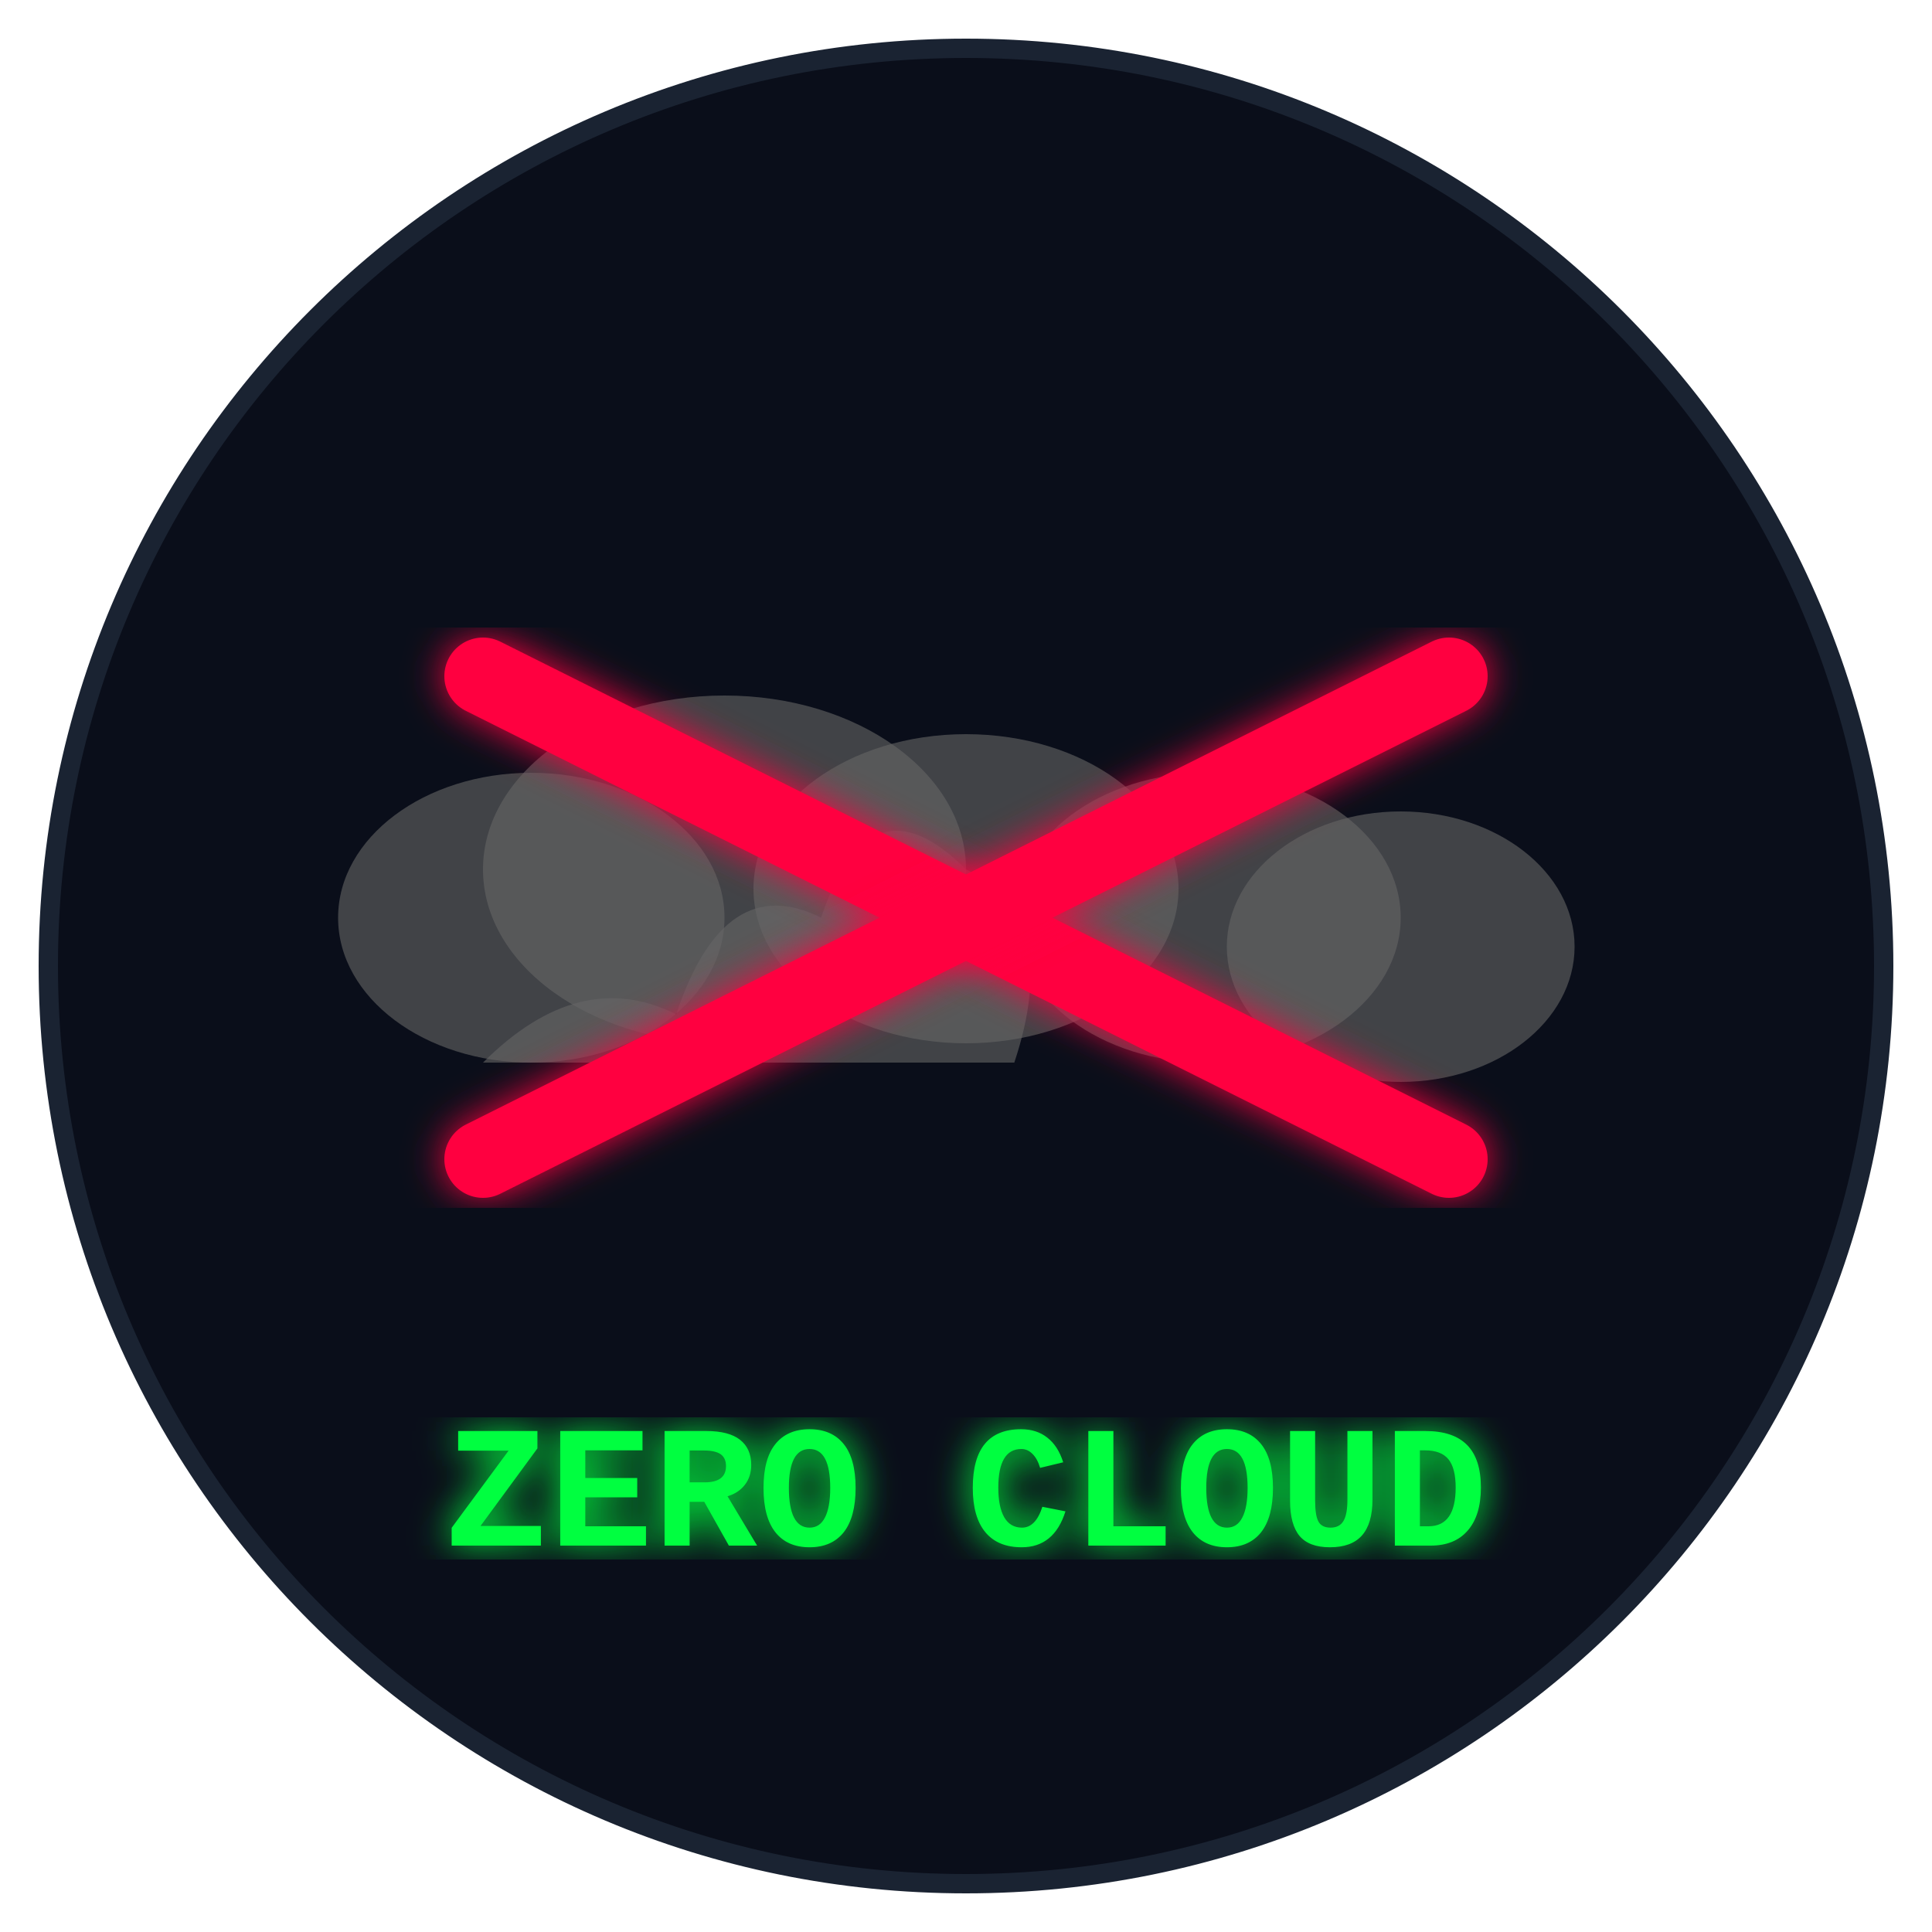
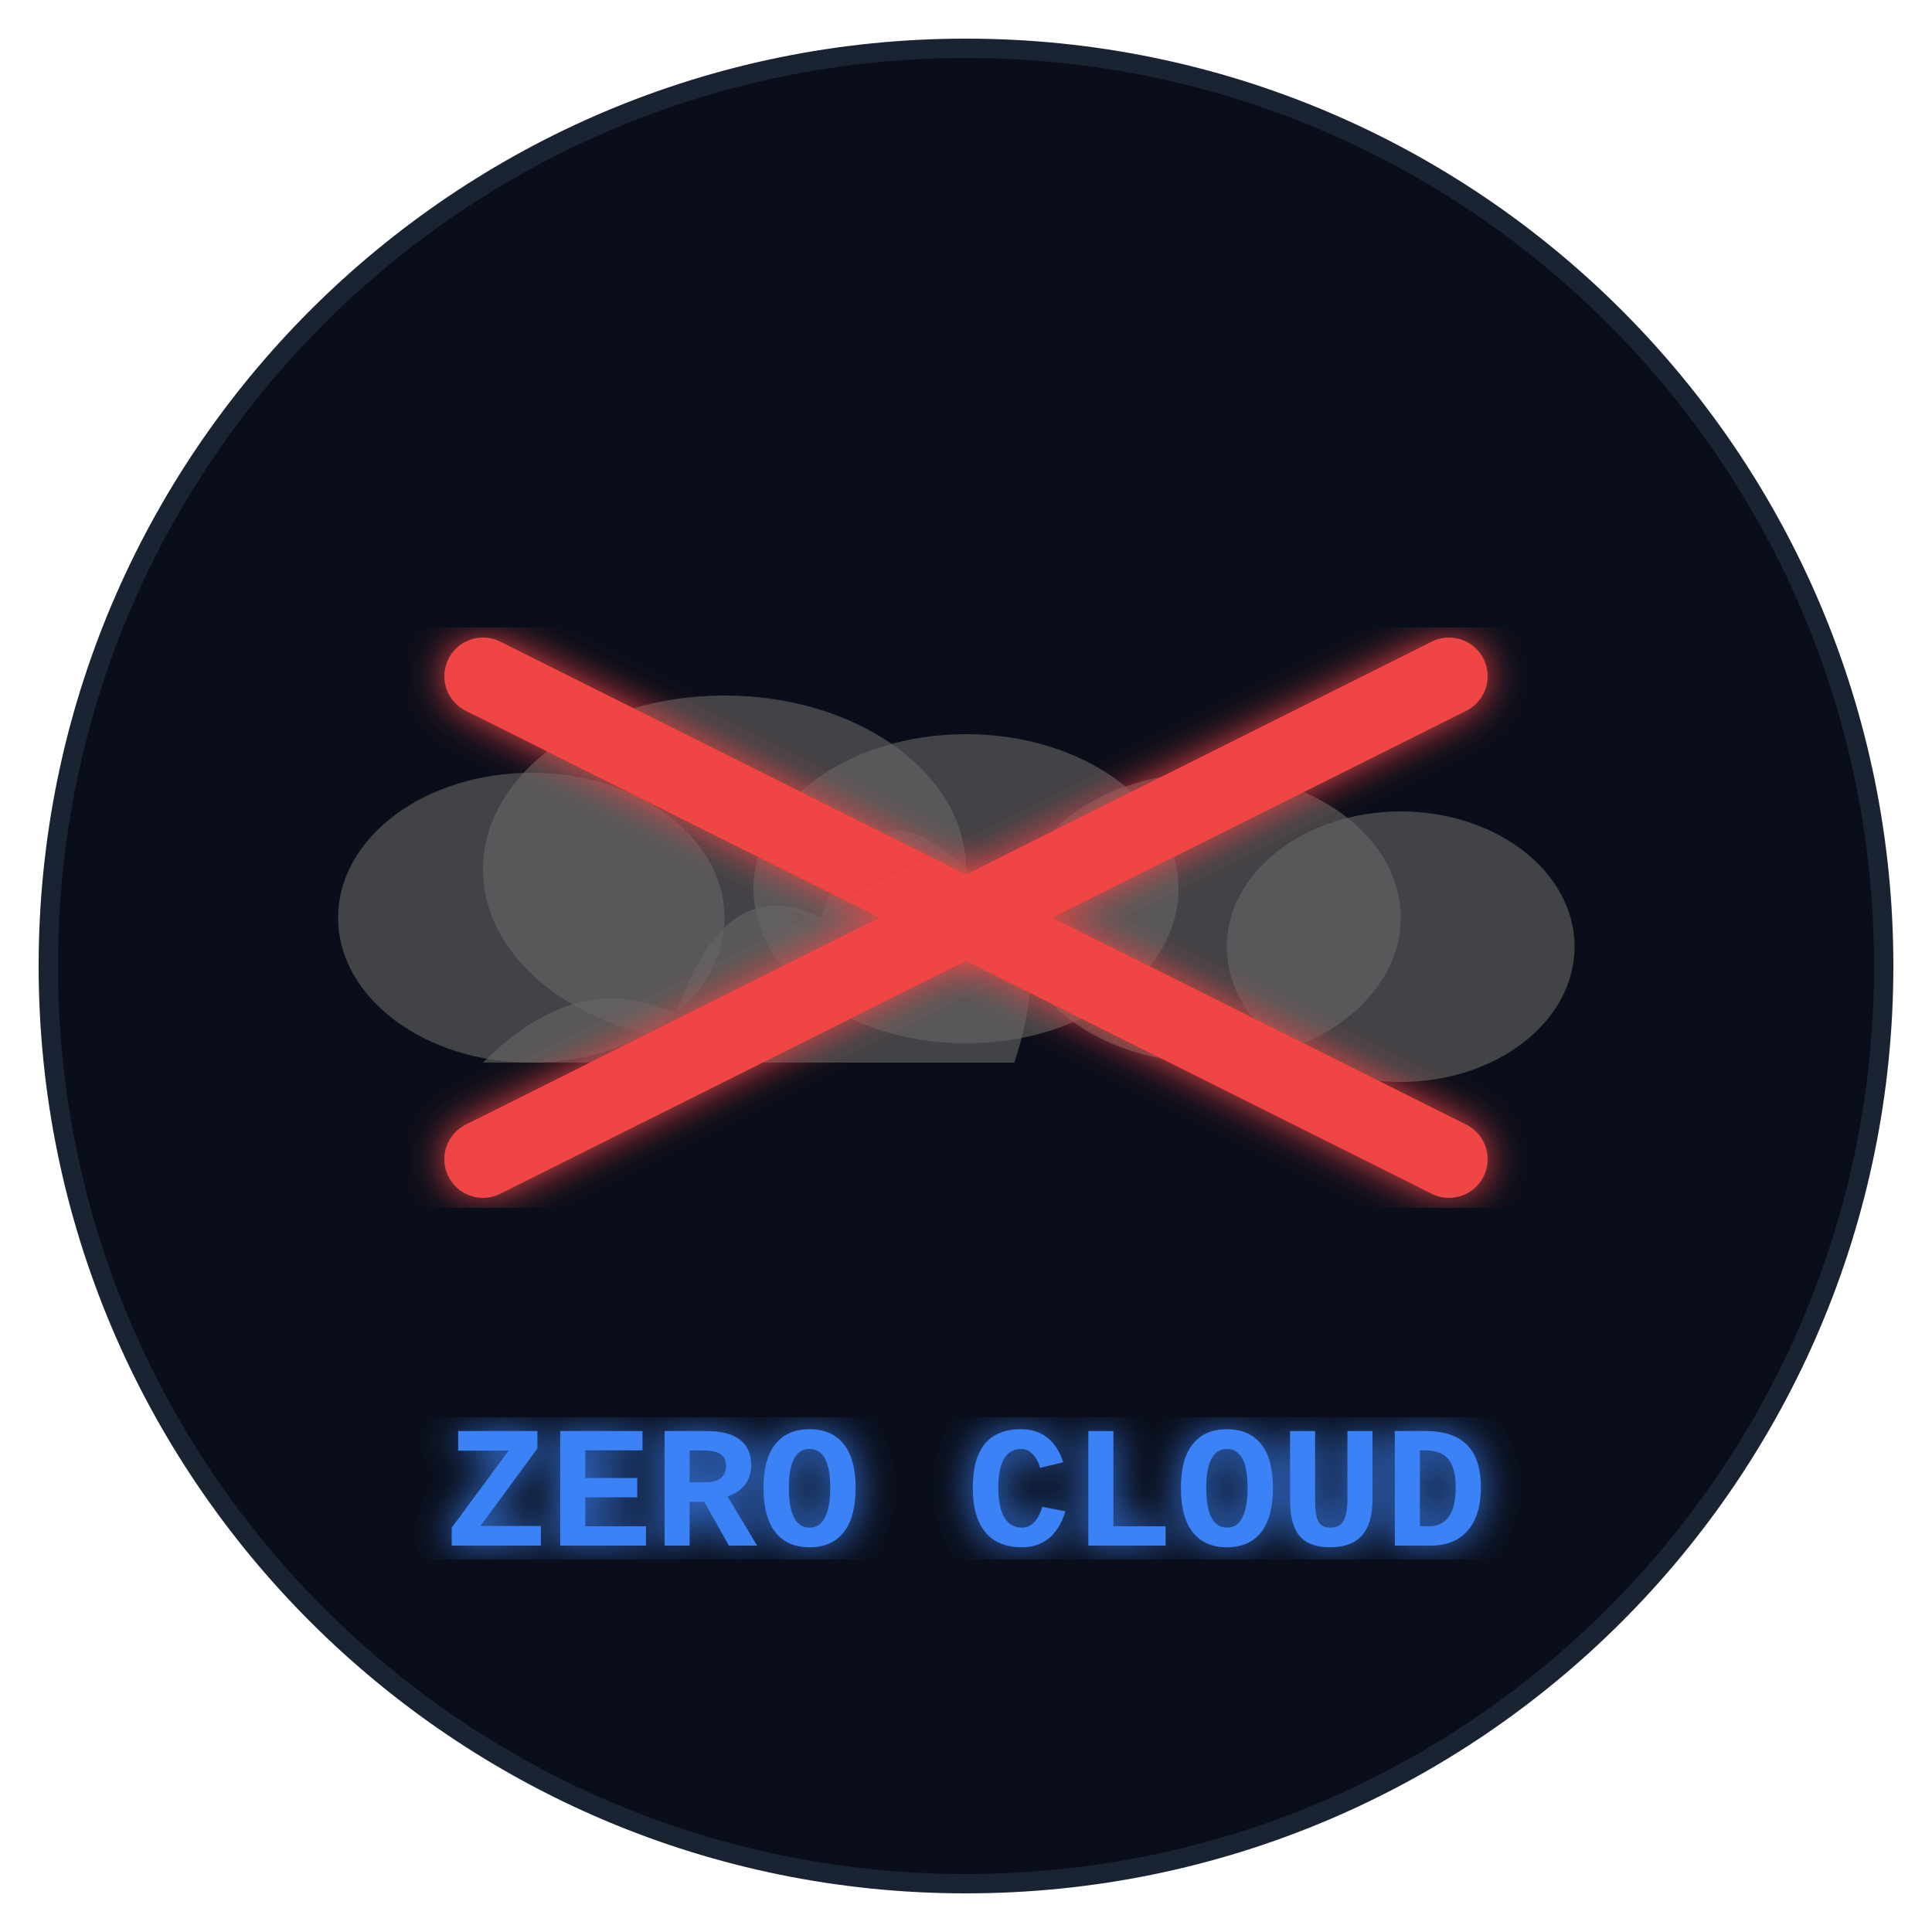
<svg xmlns="http://www.w3.org/2000/svg" viewBox="0 0 200 200" width="200" height="200">
  <defs>
    <filter id="cloudGlow">
      <feGaussianBlur stdDeviation="2" result="coloredBlur" />
      <feMerge>
        <feMergeNode in="coloredBlur" />
        <feMergeNode in="SourceGraphic" />
      </feMerge>
    </filter>
  </defs>
  <circle cx="100" cy="100" r="95" fill="#0a0e1a" stroke="#1a2332" stroke-width="2" />
  <path d="M 140 90 Q 150 80 160 85 Q 165 70 175 75 Q 180 60 190 70 Q 200 75 195 90 L 140 90 Z" transform="translate(-90, 20)" fill="#666" opacity="0.6" />
  <ellipse cx="55" cy="95" rx="20" ry="15" fill="#666" opacity="0.6" />
  <ellipse cx="75" cy="90" rx="25" ry="18" fill="#666" opacity="0.6" />
  <ellipse cx="100" cy="92" rx="22" ry="16" fill="#666" opacity="0.6" />
  <ellipse cx="125" cy="95" rx="20" ry="15" fill="#666" opacity="0.6" />
  <ellipse cx="145" cy="98" rx="18" ry="14" fill="#666" opacity="0.6" />
-   <line x1="50" y1="70" x2="150" y2="120" stroke="#ff0040" stroke-width="8" stroke-linecap="round" filter="url(#cloudGlow)" />
-   <line x1="150" y1="70" x2="50" y2="120" stroke="#ff0040" stroke-width="8" stroke-linecap="round" filter="url(#cloudGlow)" />
-   <text x="100" y="160" font-family="'Courier New', Consolas, monospace" font-size="18" font-weight="bold" fill="#00ff41" text-anchor="middle" filter="url(#cloudGlow)">ZERO CLOUD</text>
+   <line x1="50" y1="70" x2="150" y2="120" stroke="#ef4444" stroke-width="8" stroke-linecap="round" filter="url(#cloudGlow)" />
+   <line x1="150" y1="70" x2="50" y2="120" stroke="#ef4444" stroke-width="8" stroke-linecap="round" filter="url(#cloudGlow)" />
+   <text x="100" y="160" font-family="'Courier New', Consolas, monospace" font-size="18" font-weight="bold" fill="#3b82f6" text-anchor="middle" filter="url(#cloudGlow)">ZERO CLOUD</text>
</svg>
